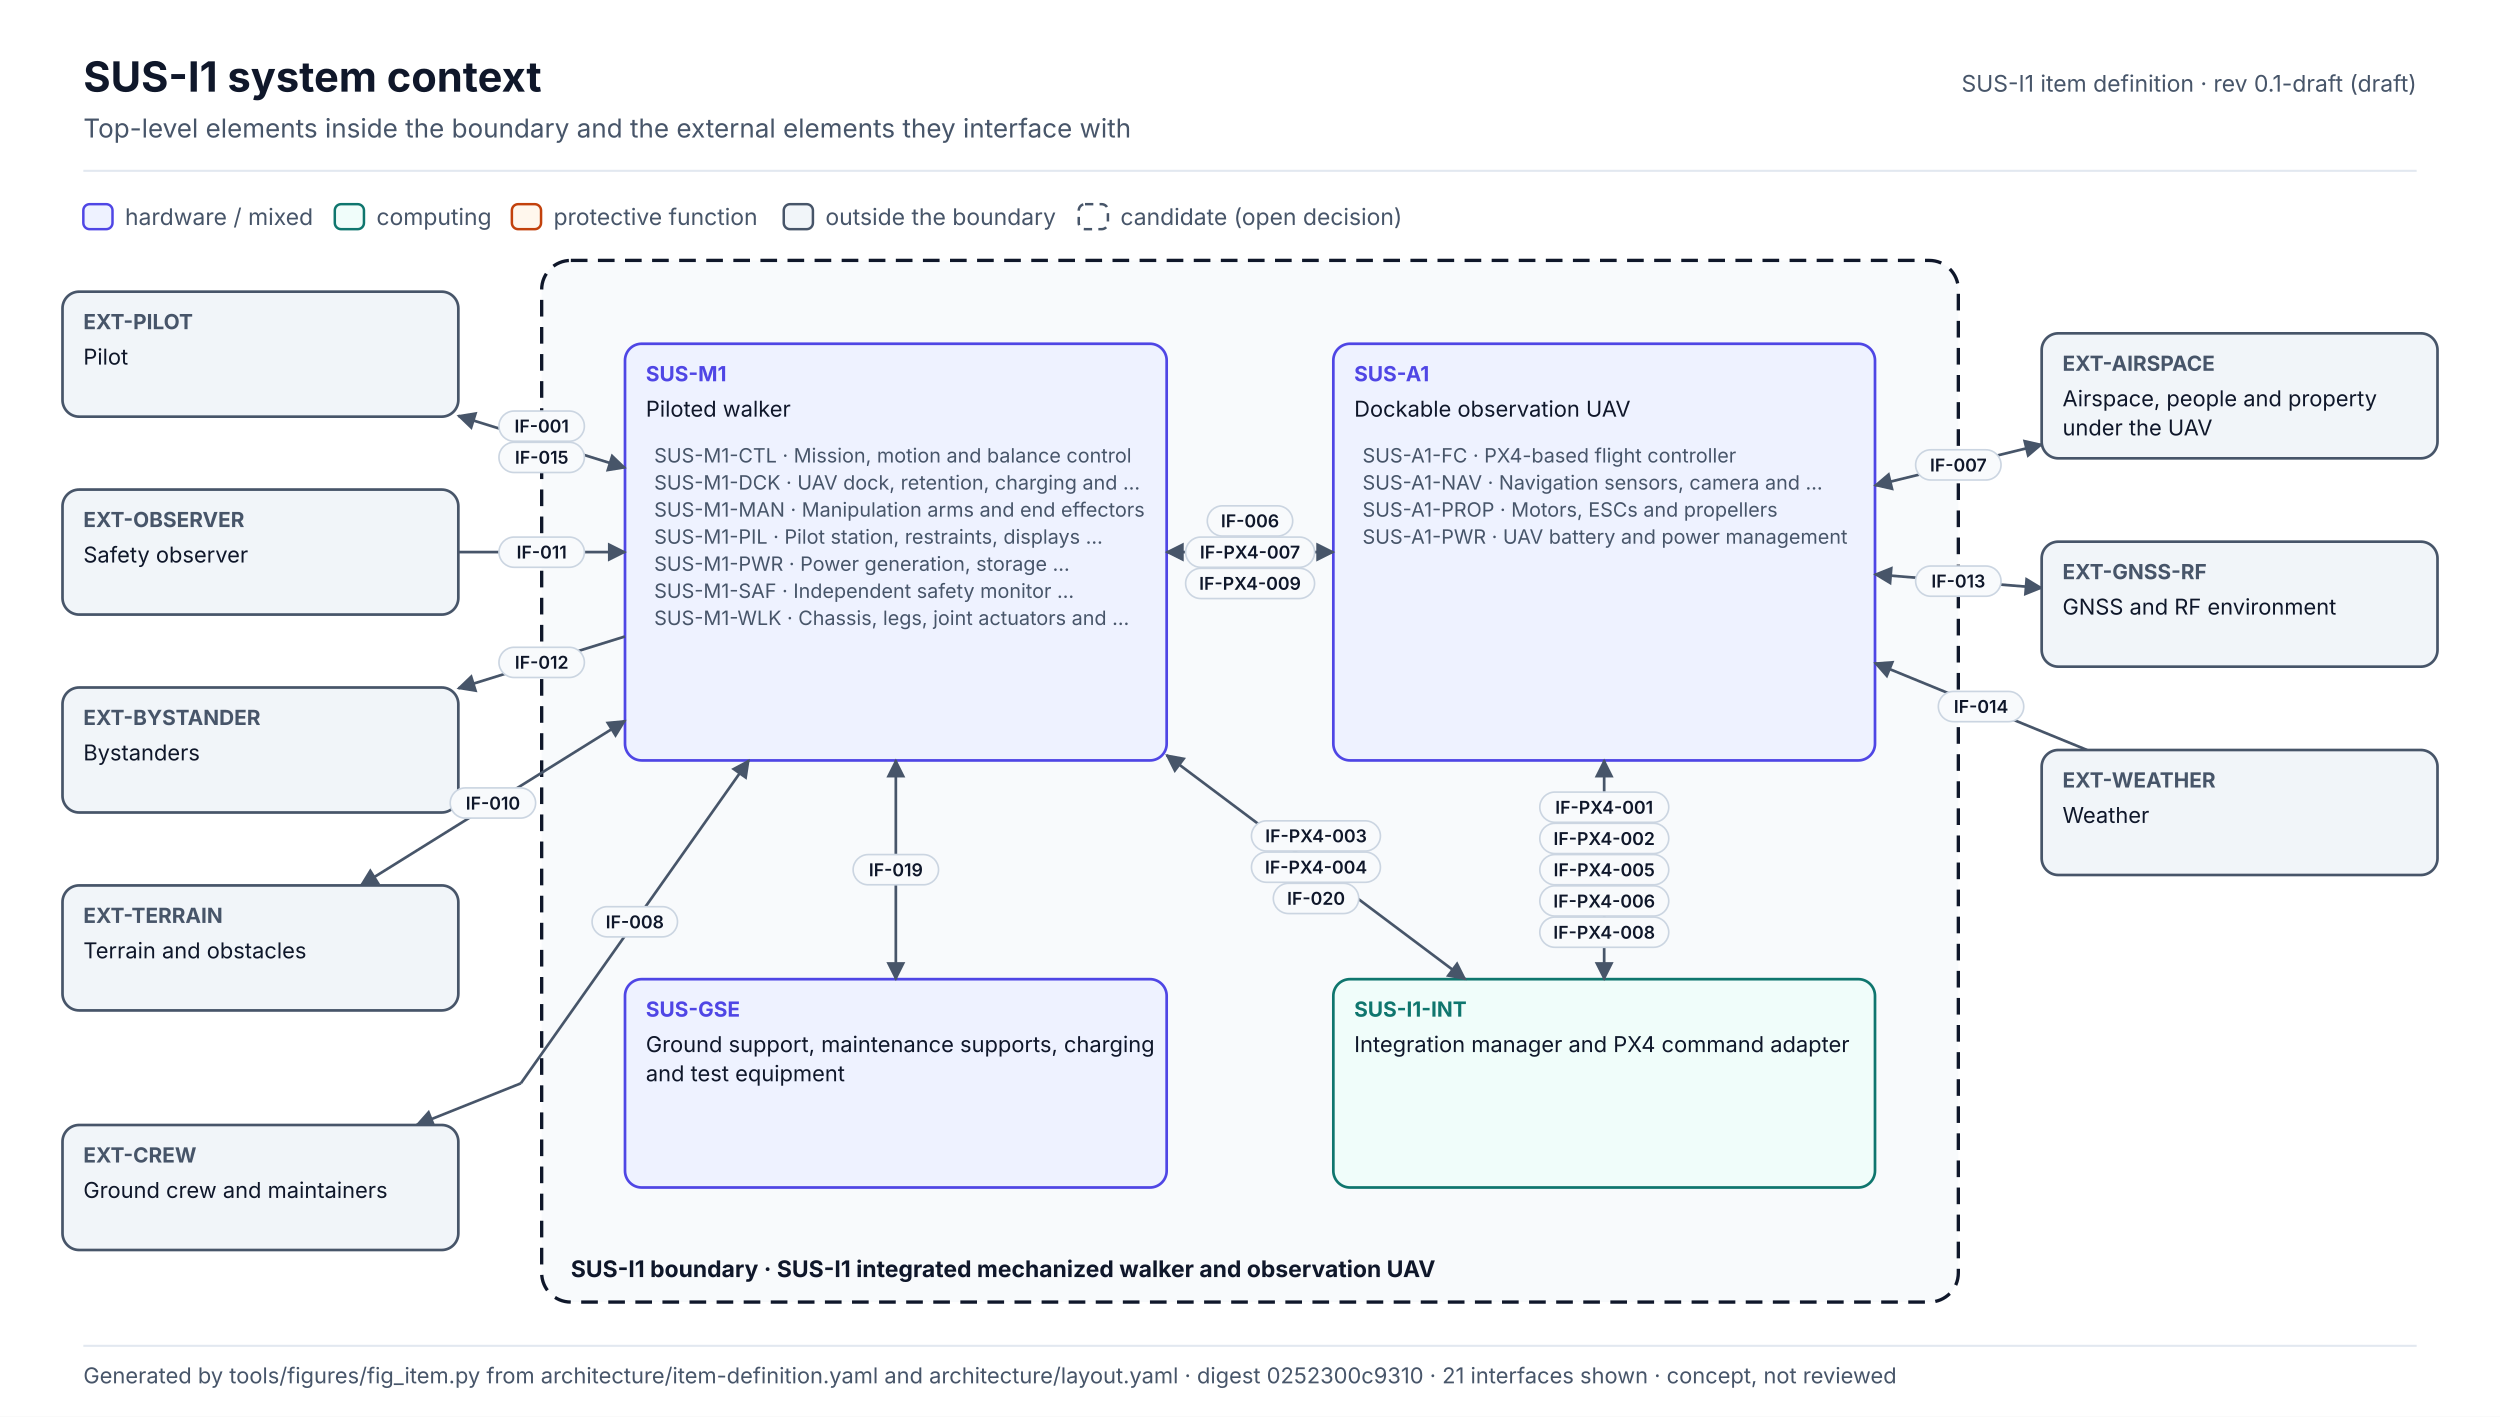
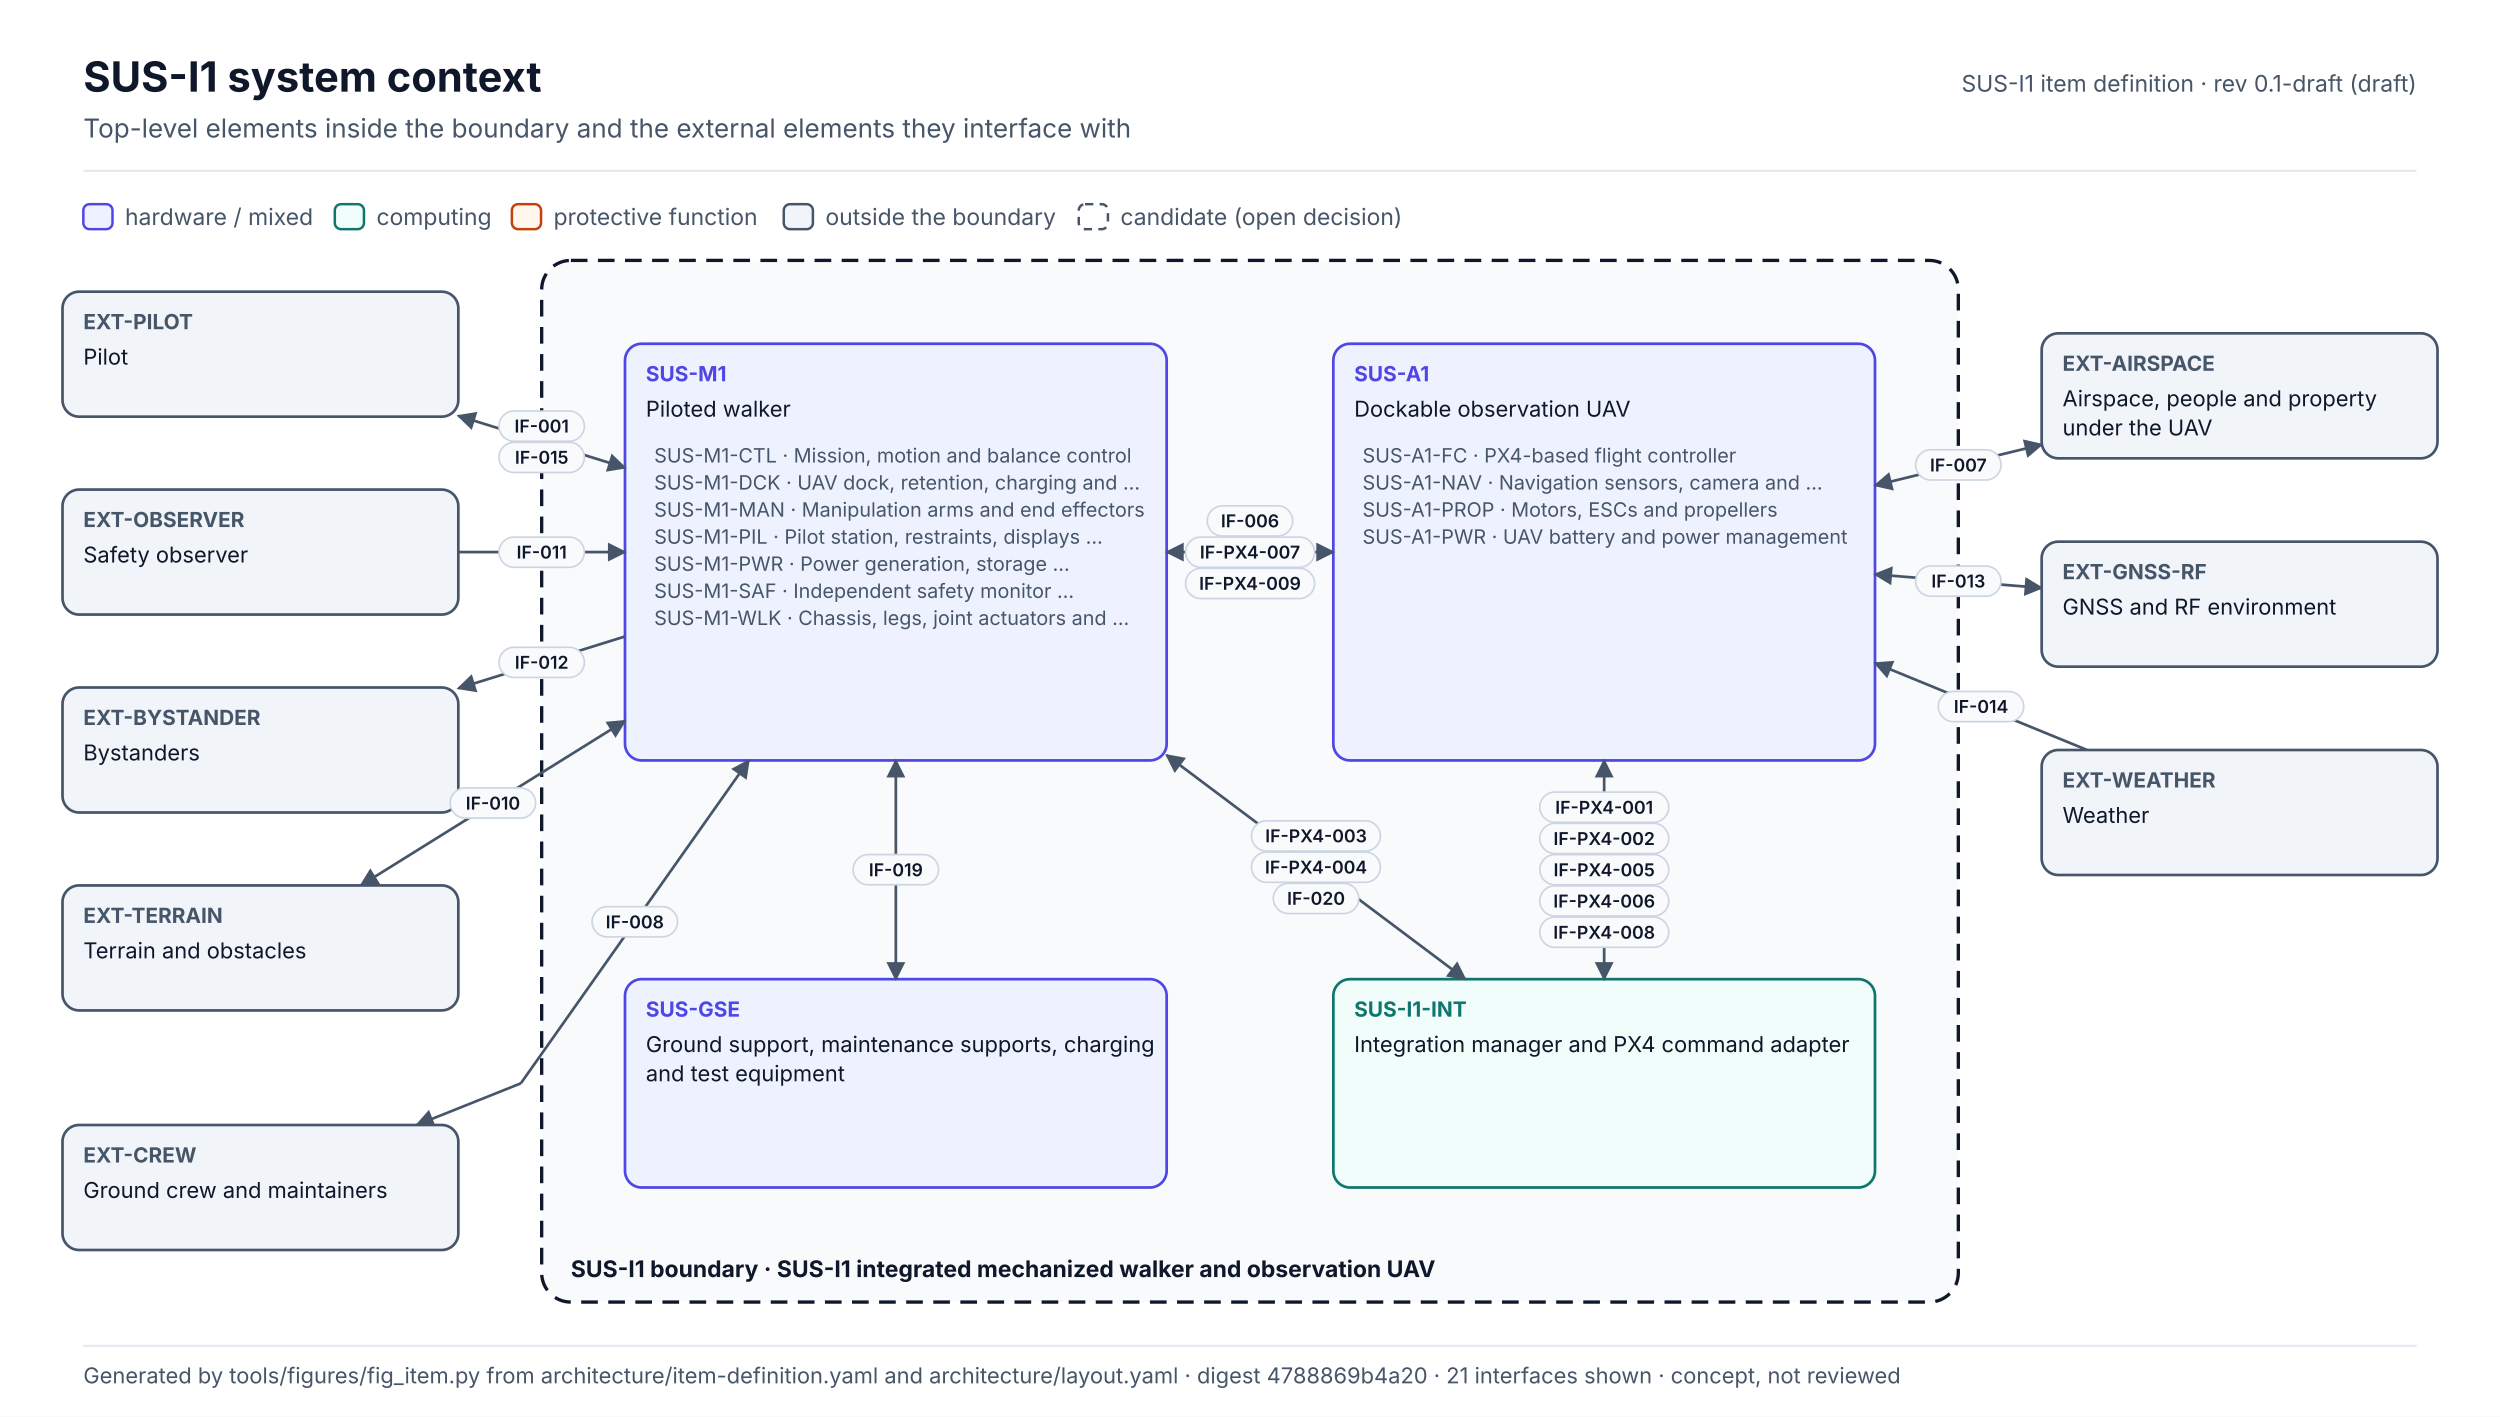
<svg xmlns="http://www.w3.org/2000/svg" width="1200" height="680" viewBox="0 0 1200 680" font-family="Inter, 'Segoe UI', Helvetica, Arial, sans-serif" role="img">
  <defs>
    <marker id="arr" viewBox="0 0 10 10" refX="9" refY="5" markerWidth="7" markerHeight="7" orient="auto-start-reverse">
      <path d="M0,0 L10,5 L0,10 z" fill="#475569" />
    </marker>
  </defs>
  <rect x="0" y="0" width="1200" height="680" rx="0" fill="#FFFFFF" stroke="none" stroke-width="0" />
  <text x="40" y="44" font-size="20" fill="#0F172A" font-weight="700">SUS-I1 system context</text>
  <text x="40" y="66" font-size="12.5" fill="#475569">Top-level elements inside the boundary and the external elements they interface with</text>
  <text x="1160" y="44" font-size="11" fill="#475569" text-anchor="end">SUS-I1 item definition · rev 0.1-draft (draft)</text>
  <line x1="40" y1="82" x2="1160" y2="82" stroke="#E2E8F0" stroke-width="1" />
  <rect x="40" y="98" width="14" height="12" rx="3" fill="#EEF2FF" stroke="#4F46E5" stroke-width="1.2" />
  <text x="60" y="108" font-size="11" fill="#475569">hardware / mixed</text>
  <rect x="160.7" y="98" width="14" height="12" rx="3" fill="#F0FDFA" stroke="#0F766E" stroke-width="1.2" />
  <text x="180.7" y="108" font-size="11" fill="#475569">computing</text>
  <rect x="245.7" y="98" width="14" height="12" rx="3" fill="#FFF7ED" stroke="#C2410C" stroke-width="1.2" />
  <text x="265.7" y="108" font-size="11" fill="#475569">protective function</text>
  <rect x="376.2" y="98" width="14" height="12" rx="3" fill="#F1F5F9" stroke="#475569" stroke-width="1.2" />
  <text x="396.2" y="108" font-size="11" fill="#475569">outside the boundary</text>
  <rect x="517.8" y="98" width="14" height="12" rx="3" fill="#FFFFFF" stroke="#475569" stroke-width="1.2" stroke-dasharray="4 3" />
  <text x="537.8" y="108" font-size="11" fill="#475569">candidate (open decision)</text>
  <rect x="260" y="125" width="680" height="500" rx="14" fill="#F8FAFC" stroke="#0F172A" stroke-width="1.6" stroke-dasharray="8 5" />
  <text x="274" y="613" font-size="11" fill="#0F172A" font-weight="700">SUS-I1 boundary · SUS-I1 integrated mechanized walker and observation UAV</text>
  <rect x="640" y="165" width="260" height="200" rx="8" fill="#EEF2FF" stroke="#4F46E5" stroke-width="1.3" />
  <text x="650" y="183" font-size="10" fill="#4F46E5" font-weight="700">SUS-A1</text>
  <text x="650" y="200" font-size="10.5" fill="#0F172A">Dockable observation UAV</text>
  <text x="654" y="222" font-size="9.5" fill="#475569">SUS-A1-FC · PX4-based flight controller</text>
  <text x="654" y="235" font-size="9.5" fill="#475569">SUS-A1-NAV · Navigation sensors, camera and …</text>
  <text x="654" y="248" font-size="9.5" fill="#475569">SUS-A1-PROP · Motors, ESCs and propellers</text>
  <text x="654" y="261" font-size="9.5" fill="#475569">SUS-A1-PWR · UAV battery and power management</text>
  <rect x="300" y="470" width="260" height="100" rx="8" fill="#EEF2FF" stroke="#4F46E5" stroke-width="1.3" />
  <text x="310" y="488" font-size="10" fill="#4F46E5" font-weight="700">SUS-GSE</text>
  <text x="310" y="505" font-size="10.5" fill="#0F172A">Ground support, maintenance supports, charging</text>
  <text x="310" y="519" font-size="10.5" fill="#0F172A">and test equipment</text>
  <rect x="640" y="470" width="260" height="100" rx="8" fill="#F0FDFA" stroke="#0F766E" stroke-width="1.3" />
  <text x="650" y="488" font-size="10" fill="#0F766E" font-weight="700">SUS-I1-INT</text>
  <text x="650" y="505" font-size="10.5" fill="#0F172A">Integration manager and PX4 command adapter</text>
  <rect x="300" y="165" width="260" height="200" rx="8" fill="#EEF2FF" stroke="#4F46E5" stroke-width="1.3" />
  <text x="310" y="183" font-size="10" fill="#4F46E5" font-weight="700">SUS-M1</text>
  <text x="310" y="200" font-size="10.5" fill="#0F172A">Piloted walker</text>
  <text x="314" y="222" font-size="9.5" fill="#475569">SUS-M1-CTL · Mission, motion and balance control</text>
  <text x="314" y="235" font-size="9.5" fill="#475569">SUS-M1-DCK · UAV dock, retention, charging and …</text>
  <text x="314" y="248" font-size="9.5" fill="#475569">SUS-M1-MAN · Manipulation arms and end effectors</text>
  <text x="314" y="261" font-size="9.5" fill="#475569">SUS-M1-PIL · Pilot station, restraints, displays …</text>
  <text x="314" y="274" font-size="9.5" fill="#475569">SUS-M1-PWR · Power generation, storage …</text>
  <text x="314" y="287" font-size="9.5" fill="#475569">SUS-M1-SAF · Independent safety monitor …</text>
  <text x="314" y="300" font-size="9.5" fill="#475569">SUS-M1-WLK · Chassis, legs, joint actuators and …</text>
  <line x1="980" y1="213.4" x2="900" y2="233" stroke="#475569" stroke-width="1.3" marker-start="url(#arr)" marker-end="url(#arr)" />
  <line x1="220" y1="330.4" x2="300" y2="305.5" stroke="#475569" stroke-width="1.3" marker-start="url(#arr)" />
  <line x1="200" y1="540" x2="250" y2="520" stroke="#475569" stroke-width="1.3" marker-start="url(#arr)" />
  <line x1="250" y1="520" x2="359.4" y2="365" stroke="#475569" stroke-width="1.3" marker-end="url(#arr)" />
  <line x1="980" y1="282.2" x2="900" y2="275.7" stroke="#475569" stroke-width="1.3" marker-start="url(#arr)" marker-end="url(#arr)" />
  <line x1="220" y1="265" x2="300" y2="265" stroke="#475569" stroke-width="1.3" marker-end="url(#arr)" />
  <line x1="220" y1="199.6" x2="300" y2="224.5" stroke="#475569" stroke-width="1.3" marker-start="url(#arr)" marker-end="url(#arr)" />
  <line x1="173.2" y1="425" x2="300" y2="346" stroke="#475569" stroke-width="1.3" marker-start="url(#arr)" marker-end="url(#arr)" />
  <line x1="1001.8" y1="360" x2="900" y2="318.3" stroke="#475569" stroke-width="1.3" marker-end="url(#arr)" />
  <line x1="770" y1="365" x2="770" y2="470" stroke="#475569" stroke-width="1.3" marker-start="url(#arr)" marker-end="url(#arr)" />
  <line x1="640" y1="265" x2="560" y2="265" stroke="#475569" stroke-width="1.3" marker-start="url(#arr)" marker-end="url(#arr)" />
  <line x1="430" y1="470" x2="430" y2="365" stroke="#475569" stroke-width="1.3" marker-start="url(#arr)" marker-end="url(#arr)" />
  <line x1="703.3" y1="470" x2="560" y2="362.5" stroke="#475569" stroke-width="1.3" marker-start="url(#arr)" marker-end="url(#arr)" />
  <rect x="980" y="160" width="190" height="60" rx="8" fill="#F1F5F9" stroke="#475569" stroke-width="1.3" />
  <text x="990" y="178" font-size="10" fill="#475569" font-weight="700">EXT-AIRSPACE</text>
  <text x="990" y="195" font-size="10.5" fill="#0F172A">Airspace, people and property</text>
  <text x="990" y="209" font-size="10.5" fill="#0F172A">under the UAV</text>
  <rect x="30" y="330" width="190" height="60" rx="8" fill="#F1F5F9" stroke="#475569" stroke-width="1.3" />
  <text x="40" y="348" font-size="10" fill="#475569" font-weight="700">EXT-BYSTANDER</text>
  <text x="40" y="365" font-size="10.5" fill="#0F172A">Bystanders</text>
  <rect x="30" y="540" width="190" height="60" rx="8" fill="#F1F5F9" stroke="#475569" stroke-width="1.3" />
  <text x="40" y="558" font-size="10" fill="#475569" font-weight="700">EXT-CREW</text>
  <text x="40" y="575" font-size="10.5" fill="#0F172A">Ground crew and maintainers</text>
  <rect x="980" y="260" width="190" height="60" rx="8" fill="#F1F5F9" stroke="#475569" stroke-width="1.3" />
  <text x="990" y="278" font-size="10" fill="#475569" font-weight="700">EXT-GNSS-RF</text>
  <text x="990" y="295" font-size="10.5" fill="#0F172A">GNSS and RF environment</text>
  <rect x="30" y="235" width="190" height="60" rx="8" fill="#F1F5F9" stroke="#475569" stroke-width="1.3" />
  <text x="40" y="253" font-size="10" fill="#475569" font-weight="700">EXT-OBSERVER</text>
  <text x="40" y="270" font-size="10.5" fill="#0F172A">Safety observer</text>
  <rect x="30" y="140" width="190" height="60" rx="8" fill="#F1F5F9" stroke="#475569" stroke-width="1.3" />
  <text x="40" y="158" font-size="10" fill="#475569" font-weight="700">EXT-PILOT</text>
  <text x="40" y="175" font-size="10.5" fill="#0F172A">Pilot</text>
  <rect x="30" y="425" width="190" height="60" rx="8" fill="#F1F5F9" stroke="#475569" stroke-width="1.3" />
  <text x="40" y="443" font-size="10" fill="#475569" font-weight="700">EXT-TERRAIN</text>
  <text x="40" y="460" font-size="10.5" fill="#0F172A">Terrain and obstacles</text>
  <rect x="980" y="360" width="190" height="60" rx="8" fill="#F1F5F9" stroke="#475569" stroke-width="1.3" />
  <text x="990" y="378" font-size="10" fill="#475569" font-weight="700">EXT-WEATHER</text>
  <text x="990" y="395" font-size="10.5" fill="#0F172A">Weather</text>
  <rect x="919.5" y="215.9" width="41" height="14.5" rx="7.25" fill="#F8FAFC" stroke="#CBD5E1" stroke-width="0.8" />
  <text x="940" y="226.3" font-size="8.5" fill="#0F172A" font-weight="600" text-anchor="middle">IF-007</text>
  <rect x="239.5" y="310.7" width="41" height="14.5" rx="7.25" fill="#F8FAFC" stroke="#CBD5E1" stroke-width="0.8" />
  <text x="260" y="321" font-size="8.5" fill="#0F172A" font-weight="600" text-anchor="middle">IF-012</text>
  <rect x="284.2" y="435.2" width="41" height="14.5" rx="7.25" fill="#F8FAFC" stroke="#CBD5E1" stroke-width="0.8" />
  <text x="304.7" y="445.6" font-size="8.5" fill="#0F172A" font-weight="600" text-anchor="middle">IF-008</text>
  <rect x="919.5" y="271.7" width="41" height="14.5" rx="7.25" fill="#F8FAFC" stroke="#CBD5E1" stroke-width="0.8" />
  <text x="940" y="282" font-size="8.5" fill="#0F172A" font-weight="600" text-anchor="middle">IF-013</text>
  <rect x="239.5" y="257.8" width="41" height="14.5" rx="7.25" fill="#F8FAFC" stroke="#CBD5E1" stroke-width="0.8" />
  <text x="260" y="268.1" font-size="8.5" fill="#0F172A" font-weight="600" text-anchor="middle">IF-011</text>
  <rect x="239.5" y="197.3" width="41" height="14.5" rx="7.25" fill="#F8FAFC" stroke="#CBD5E1" stroke-width="0.8" />
  <text x="260" y="207.6" font-size="8.5" fill="#0F172A" font-weight="600" text-anchor="middle">IF-001</text>
  <rect x="239.5" y="212.3" width="41" height="14.5" rx="7.25" fill="#F8FAFC" stroke="#CBD5E1" stroke-width="0.8" />
  <text x="260" y="222.6" font-size="8.5" fill="#0F172A" font-weight="600" text-anchor="middle">IF-015</text>
  <rect x="216.1" y="378.2" width="41" height="14.5" rx="7.25" fill="#F8FAFC" stroke="#CBD5E1" stroke-width="0.8" />
  <text x="236.6" y="388.6" font-size="8.5" fill="#0F172A" font-weight="600" text-anchor="middle">IF-010</text>
  <rect x="930.4" y="331.9" width="41" height="14.5" rx="7.25" fill="#F8FAFC" stroke="#CBD5E1" stroke-width="0.8" />
  <text x="950.9" y="342.2" font-size="8.5" fill="#0F172A" font-weight="600" text-anchor="middle">IF-014</text>
  <rect x="739.1" y="380.2" width="61.9" height="14.5" rx="7.25" fill="#F8FAFC" stroke="#CBD5E1" stroke-width="0.8" />
  <text x="770" y="390.6" font-size="8.5" fill="#0F172A" font-weight="600" text-anchor="middle">IF-PX4-001</text>
  <rect x="739.1" y="395.2" width="61.9" height="14.5" rx="7.25" fill="#F8FAFC" stroke="#CBD5E1" stroke-width="0.8" />
  <text x="770" y="405.6" font-size="8.5" fill="#0F172A" font-weight="600" text-anchor="middle">IF-PX4-002</text>
  <rect x="739.1" y="410.2" width="61.9" height="14.5" rx="7.25" fill="#F8FAFC" stroke="#CBD5E1" stroke-width="0.8" />
  <text x="770" y="420.6" font-size="8.5" fill="#0F172A" font-weight="600" text-anchor="middle">IF-PX4-005</text>
  <rect x="739.1" y="425.2" width="61.9" height="14.5" rx="7.25" fill="#F8FAFC" stroke="#CBD5E1" stroke-width="0.8" />
  <text x="770" y="435.6" font-size="8.5" fill="#0F172A" font-weight="600" text-anchor="middle">IF-PX4-006</text>
  <rect x="739.1" y="440.2" width="61.9" height="14.5" rx="7.25" fill="#F8FAFC" stroke="#CBD5E1" stroke-width="0.8" />
  <text x="770" y="450.6" font-size="8.5" fill="#0F172A" font-weight="600" text-anchor="middle">IF-PX4-008</text>
  <rect x="579.5" y="242.8" width="41" height="14.5" rx="7.25" fill="#F8FAFC" stroke="#CBD5E1" stroke-width="0.8" />
  <text x="600" y="253.1" font-size="8.5" fill="#0F172A" font-weight="600" text-anchor="middle">IF-006</text>
  <rect x="569.1" y="257.8" width="61.9" height="14.5" rx="7.25" fill="#F8FAFC" stroke="#CBD5E1" stroke-width="0.8" />
  <text x="600" y="268.1" font-size="8.5" fill="#0F172A" font-weight="600" text-anchor="middle">IF-PX4-007</text>
  <rect x="569.1" y="272.8" width="61.9" height="14.5" rx="7.25" fill="#F8FAFC" stroke="#CBD5E1" stroke-width="0.8" />
  <text x="600" y="283.1" font-size="8.5" fill="#0F172A" font-weight="600" text-anchor="middle">IF-PX4-009</text>
  <rect x="409.5" y="410.2" width="41" height="14.5" rx="7.25" fill="#F8FAFC" stroke="#CBD5E1" stroke-width="0.8" />
  <text x="430" y="420.6" font-size="8.5" fill="#0F172A" font-weight="600" text-anchor="middle">IF-019</text>
  <rect x="600.7" y="394" width="61.9" height="14.5" rx="7.25" fill="#F8FAFC" stroke="#CBD5E1" stroke-width="0.8" />
  <text x="631.7" y="404.3" font-size="8.5" fill="#0F172A" font-weight="600" text-anchor="middle">IF-PX4-003</text>
  <rect x="600.7" y="409" width="61.9" height="14.5" rx="7.25" fill="#F8FAFC" stroke="#CBD5E1" stroke-width="0.8" />
  <text x="631.7" y="419.3" font-size="8.5" fill="#0F172A" font-weight="600" text-anchor="middle">IF-PX4-004</text>
  <rect x="611.2" y="424" width="41" height="14.5" rx="7.25" fill="#F8FAFC" stroke="#CBD5E1" stroke-width="0.8" />
  <text x="631.7" y="434.3" font-size="8.5" fill="#0F172A" font-weight="600" text-anchor="middle">IF-020</text>
  <line x1="40" y1="646" x2="1160" y2="646" stroke="#E2E8F0" stroke-width="1" />
-   <text x="40" y="664" font-size="10.5" fill="#475569">Generated by tools/figures/fig_item.py from architecture/item-definition.yaml and architecture/layout.yaml · digest 0252300c9310 · 21 interfaces shown · concept, not reviewed</text>
+   <text x="40" y="664" font-size="10.5" fill="#475569">Generated by tools/figures/fig_item.py from architecture/item-definition.yaml and architecture/layout.yaml · digest 4788869b4a20 · 21 interfaces shown · concept, not reviewed</text>
</svg>
